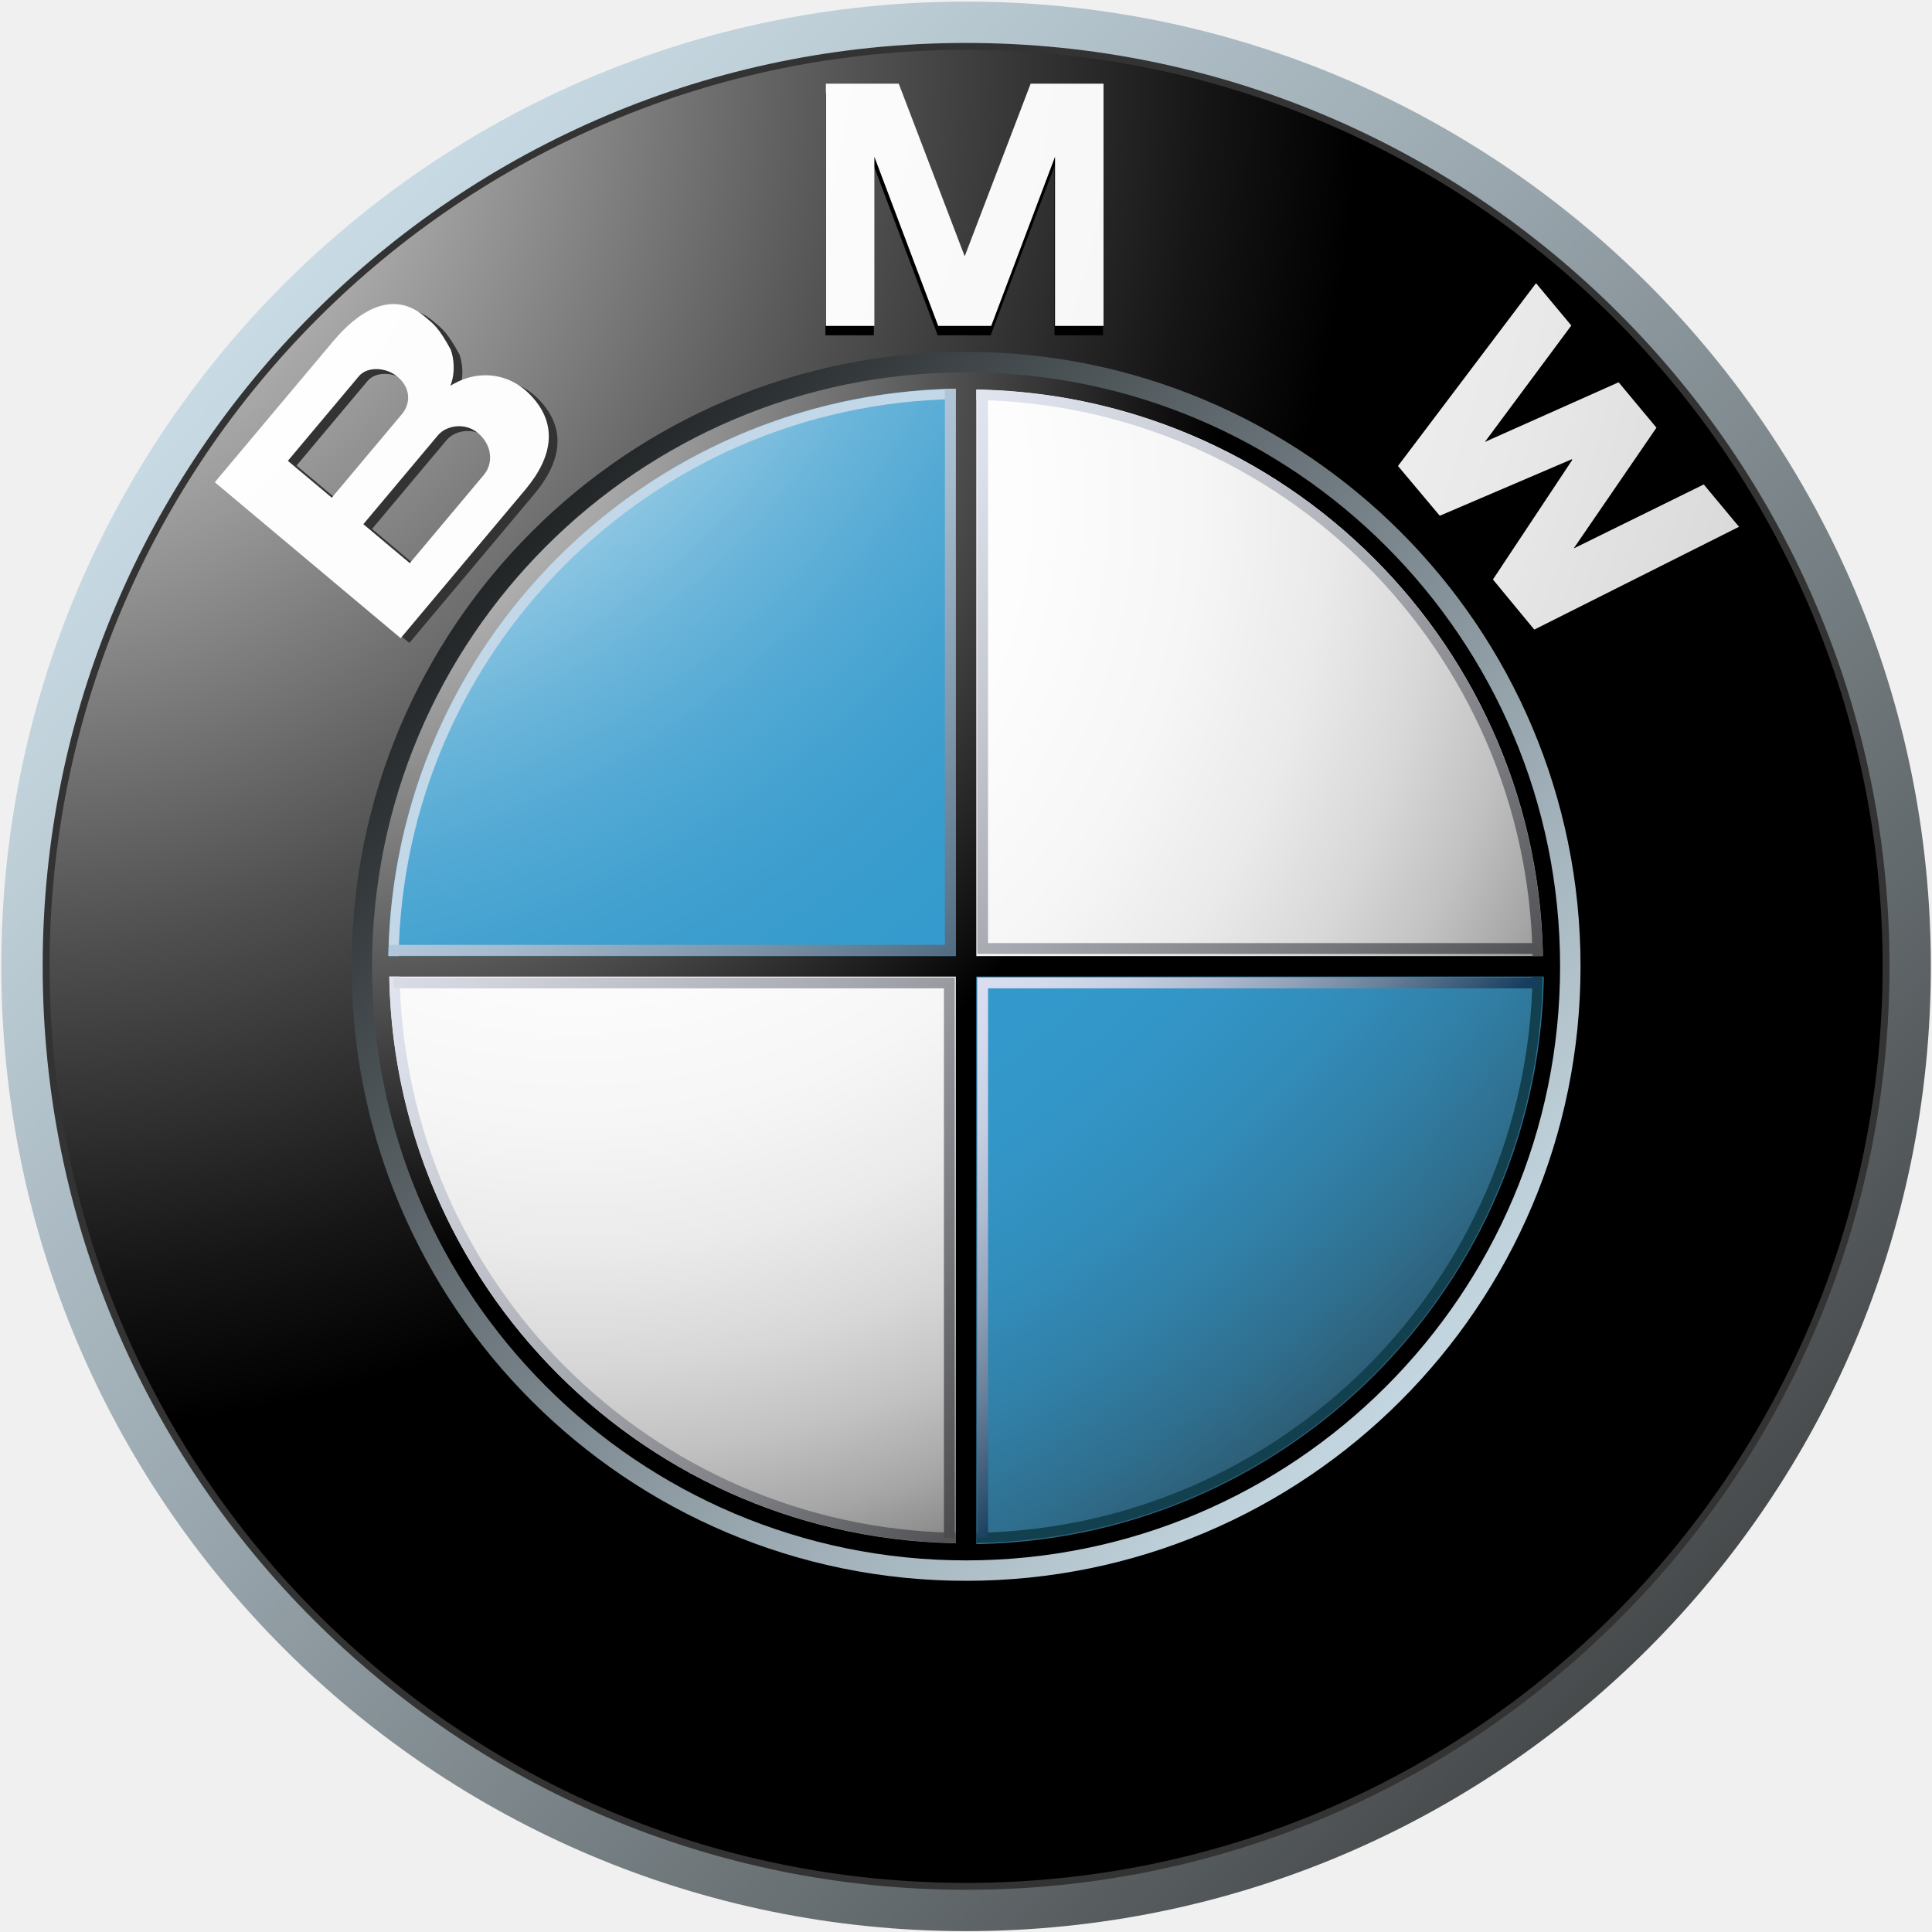
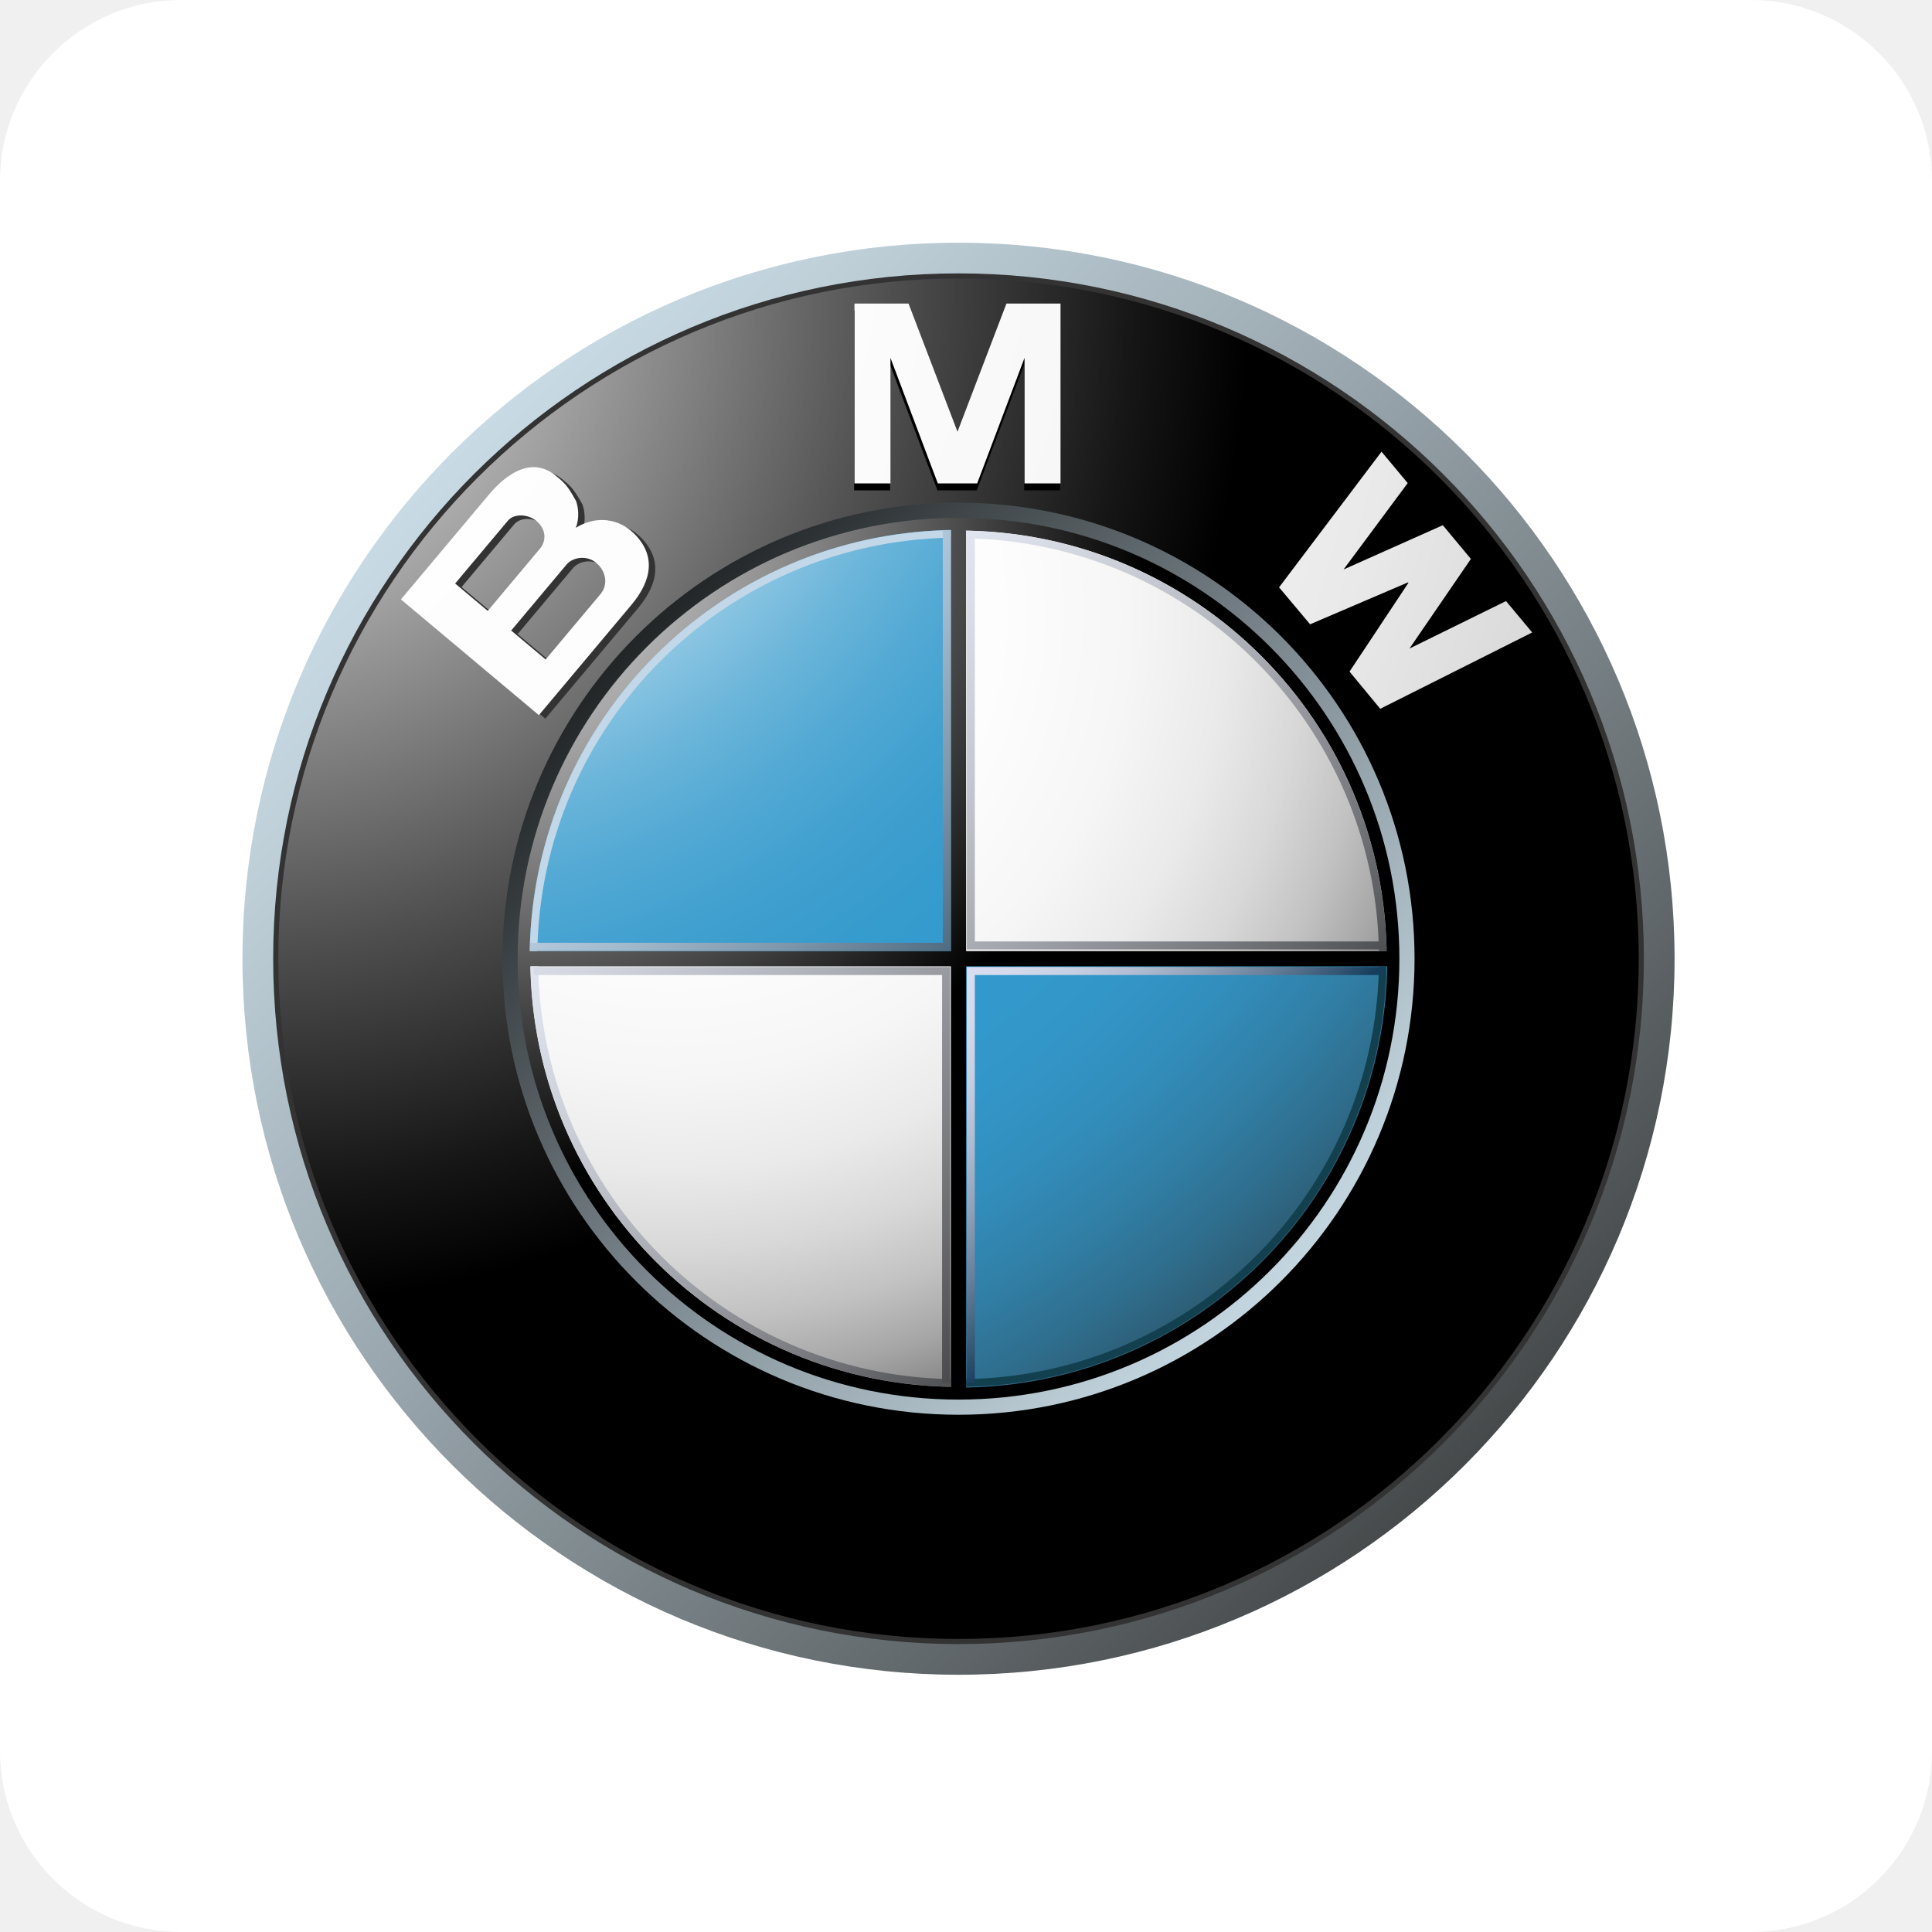
- <svg xmlns="http://www.w3.org/2000/svg" xmlns:xlink="http://www.w3.org/1999/xlink" height="1015" viewBox="-.68 -.847 1015 1015" width="1015">
-   <linearGradient id="a" gradientUnits="userSpaceOnUse" x1="-74.197" x2="1001.25" y1="-54.648" y2="984.588">
-     <stop offset="0" stop-color="#dff4ff" />
-     <stop offset=".098" stop-color="#d6eaf5" />
-     <stop offset=".268" stop-color="#bfd0d9" />
-     <stop offset=".488" stop-color="#98a5ac" />
-     <stop offset=".747" stop-color="#646b6e" />
-     <stop offset="1" stop-color="#2b2b2b" />
-   </linearGradient>
-   <radialGradient id="b" cx="-6.317" cy="33.522" gradientUnits="userSpaceOnUse" r="720.108">
-     <stop offset="0" stop-color="#fff" />
-     <stop offset=".306" stop-color="#a8a8a8" />
-     <stop offset=".646" stop-color="#4f4f4f" />
-     <stop offset=".885" stop-color="#161616" />
-     <stop offset="1" />
-   </radialGradient>
-   <linearGradient id="c" gradientTransform="matrix(-1 0 0 -1 930.9756 1169.306)" gradientUnits="userSpaceOnUse" x1="54.041" x2="738.989" y1="304.847" y2="966.733">
-     <stop offset="0" stop-color="#dff4ff" />
-     <stop offset=".086" stop-color="#d6eaf5" />
-     <stop offset=".233" stop-color="#bed0d9" />
-     <stop offset=".424" stop-color="#96a4ac" />
-     <stop offset=".652" stop-color="#5f686d" />
-     <stop offset=".907" stop-color="#1a1d1e" />
-     <stop offset="1" />
-   </linearGradient>
-   <linearGradient id="d">
-     <stop offset="0" stop-color="#fff" />
-     <stop offset=".31" stop-color="#fdfdfd" />
-     <stop offset=".451" stop-color="#f6f6f6" />
-     <stop offset=".557" stop-color="#e9e9e9" />
-     <stop offset=".646" stop-color="#d7d7d7" />
-     <stop offset=".724" stop-color="#bfbfbf" />
-     <stop offset=".794" stop-color="#a2a2a2" />
-     <stop offset=".859" stop-color="#808080" />
-     <stop offset=".92" stop-color="#575757" />
-     <stop offset=".975" stop-color="#2b2b2b" />
-     <stop offset="1" stop-color="#141414" />
-   </linearGradient>
-   <radialGradient id="e" cx="-135.647" cy="-39.812" gradientUnits="userSpaceOnUse" r="1730.313" xlink:href="#d" />
-   <radialGradient id="f" cx="-135.723" cy="-39.812" gradientUnits="userSpaceOnUse" r="1730.461" xlink:href="#d" />
-   <radialGradient id="g" cx="-135.817" cy="-40.32" gradientUnits="userSpaceOnUse" r="1731.787" xlink:href="#d" />
-   <linearGradient id="h">
-     <stop offset="0" stop-color="#e6e6e6" />
-     <stop offset=".104" stop-color="#d6d6d6" />
-     <stop offset=".307" stop-color="#adadad" />
-     <stop offset=".588" stop-color="#6c6c6c" />
-     <stop offset=".933" stop-color="#121212" />
-     <stop offset="1" />
-   </linearGradient>
-   <radialGradient id="i" cx="174.253" cy="200.075" gradientUnits="userSpaceOnUse" r="466.718" xlink:href="#h" />
-   <radialGradient id="j" cx="301.906" cy="262.848" gradientUnits="userSpaceOnUse" r="678.742">
-     <stop offset="0" stop-color="#fff" />
-     <stop offset=".344" stop-color="#fdfdfd" />
-     <stop offset=".481" stop-color="#f6f6f6" />
-     <stop offset=".582" stop-color="#eaeaea" />
-     <stop offset=".665" stop-color="#d8d8d8" />
-     <stop offset=".737" stop-color="#c2c2c2" />
-     <stop offset=".802" stop-color="#a6a6a6" />
-     <stop offset=".86" stop-color="#848484" />
-     <stop offset=".913" stop-color="#5f5f5f" />
-     <stop offset=".949" stop-color="#404040" />
-     <stop offset=".957" stop-color="#404040" />
-     <stop offset="1" stop-color="#404040" />
-     <stop offset="1" />
-   </radialGradient>
-   <linearGradient id="k">
-     <stop offset=".169" stop-color="#fff" />
-     <stop offset=".196" stop-color="#e0eff7" />
-     <stop offset=".241" stop-color="#b2d9ec" />
-     <stop offset=".287" stop-color="#8bc5e2" />
-     <stop offset=".335" stop-color="#6bb5da" />
-     <stop offset=".384" stop-color="#52a9d4" />
-     <stop offset=".436" stop-color="#41a0cf" />
-     <stop offset=".491" stop-color="#369bcd" />
-     <stop offset=".556" stop-color="#39c" />
-     <stop offset=".606" stop-color="#3396c8" />
-     <stop offset=".655" stop-color="#328ebc" />
-     <stop offset=".705" stop-color="#3180a8" />
-     <stop offset=".754" stop-color="#2f6d8c" />
-     <stop offset=".803" stop-color="#2d5468" />
-     <stop offset=".851" stop-color="#2a373d" />
-     <stop offset=".871" stop-color="#292929" />
-   </linearGradient>
-   <radialGradient id="l" cx="102.618" cy="5.56" gradientUnits="userSpaceOnUse" r="1202.06" xlink:href="#k" />
-   <radialGradient id="m" cx="102.618" cy="5.551" gradientUnits="userSpaceOnUse" r="1202.037" xlink:href="#k" />
-   <radialGradient id="n" cx="180.627" cy="205.954" gradientUnits="userSpaceOnUse" r="457.773" xlink:href="#h" />
-   <linearGradient id="o">
-     <stop offset="0" stop-color="#f0f4ff" />
-     <stop offset=".109" stop-color="#ebeff9" />
-     <stop offset=".247" stop-color="#dce0ea" />
-     <stop offset=".403" stop-color="#c4c7cf" />
-     <stop offset=".57" stop-color="#a2a4ab" />
-     <stop offset=".747" stop-color="#76777c" />
-     <stop offset=".929" stop-color="#414243" />
-     <stop offset="1" stop-color="#2b2b2b" />
-   </linearGradient>
-   <linearGradient id="p" gradientUnits="userSpaceOnUse" x1="446.835" x2="893.254" xlink:href="#o" y1="91.655" y2="523.042" />
-   <linearGradient id="q" gradientUnits="userSpaceOnUse" x1="84.488" x2="530.914" xlink:href="#o" y1="455.87" y2="887.265" />
-   <linearGradient id="r" gradientUnits="userSpaceOnUse" x1="300.459" x2="531.948" y1="302.041" y2="525.736">
-     <stop offset="0" stop-color="#c2d7e8" />
-     <stop offset=".134" stop-color="#bacfe1" />
-     <stop offset=".343" stop-color="#a4bacd" />
-     <stop offset=".6" stop-color="#8098ac" />
-     <stop offset=".894" stop-color="#4e697f" />
-     <stop offset="1" stop-color="#3a566d" />
-   </linearGradient>
-   <linearGradient id="s" gradientUnits="userSpaceOnUse" x1="184.524" x2="626.457" y1="356.854" y2="783.908">
-     <stop offset="0" stop-color="#f0f4ff" />
-     <stop offset=".097" stop-color="#e8ebf6" />
-     <stop offset=".257" stop-color="#d1d4dd" />
-     <stop offset=".459" stop-color="#abaeb5" />
-     <stop offset=".695" stop-color="#78797d" />
-     <stop offset=".958" stop-color="#363637" />
-     <stop offset="1" stop-color="#2b2b2b" />
-   </linearGradient>
-   <linearGradient id="t" gradientUnits="userSpaceOnUse" x1="510.257" x2="665.275" y1="515.267" y2="665.066">
-     <stop offset="0" stop-color="#d9def0" />
-     <stop offset=".123" stop-color="#d4daec" />
-     <stop offset=".263" stop-color="#c7cfe2" />
-     <stop offset=".411" stop-color="#b0bcd1" />
-     <stop offset=".566" stop-color="#90a1b8" />
-     <stop offset=".725" stop-color="#677f99" />
-     <stop offset=".885" stop-color="#355674" />
-     <stop offset=".972" stop-color="#173d5d" />
-   </linearGradient>
-   <linearGradient id="u" gradientUnits="userSpaceOnUse" x1="351.678" x2="793.132" xlink:href="#o" y1="194.776" y2="621.366" />
-   <path d="m506.86 0c-279.92 0-506.86 226.918-506.86 506.848 0 279.926 226.94 506.848 506.86 506.848 279.94 0 506.857-226.922 506.857-506.848.001-279.93-226.916-506.848-506.857-506.848zm0 988.352c-265.939 0-481.495-215.574-481.495-481.504 0-265.927 215.556-481.512 481.495-481.512 265.937 0 481.511 215.584 481.511 481.512 0 265.93-215.574 481.504-481.511 481.504z" fill="url(#a)" />
-   <path d="m992.003 506.848c0 267.914-217.227 485.133-485.143 485.133-267.919 0-485.123-217.219-485.123-485.133 0-267.929 217.204-485.133 485.123-485.133 267.916 0 485.143 217.204 485.143 485.133z" fill="#333" />
-   <path d="m988.371 506.848c0 265.93-215.574 481.504-481.511 481.504-265.939 0-481.495-215.574-481.495-481.504 0-265.927 215.556-481.512 481.495-481.512 265.937 0 481.511 215.585 481.511 481.512z" fill="url(#b)" />
-   <path d="m829.676 506.848c0 178.28-144.53 322.803-322.815 322.803-178.289 0-322.819-144.522-322.819-322.803 0-178.289 144.53-322.816 322.819-322.816 178.285 0 322.815 144.528 322.815 322.816z" fill="url(#c)" />
-   <polygon points="519.79 175.308 553.324 86.431 553.324 175.308 578.792 175.308 578.792 48.021 540.518 48.021 505.704 139.157 506.035 139.157 471.223 48.021 432.947 48.021 432.947 175.308 458.416 175.308 458.416 86.431 491.949 175.308" />
-   <polygon points="869.313 232.384 825.798 295.831 894.146 262.216 912.684 284.447 805.115 338.459 783.379 312.144 825.077 249.275 824.83 248.965 755.473 278.651 733.489 252.513 806.021 156.469 824.563 178.712 779.146 239.871 849.433 208.522" />
-   <path d="m281.427 208.068c-10.251-9.951-26.069-12.951-40.939-3.733 2.847-7.363 1.691-14.858.186-19.015-6.414-11.662-8.662-13.137-13.899-17.561-17.097-14.324-35.082-2.093-47.93 13.219l-62.116 74.028 97.651 81.925 65.5-78.047c14.971-17.838 17.282-35.523 1.547-50.816zm-126.321 35.7l37.311-44.464c4.33-5.146 14.106-4.94 20.375.341 6.908 5.795 6.928 14.002 2.289 19.54l-36.896 43.95zm102.934 7.393l-38.896 46.353-24.355-20.47 39.185-46.711c4.434-5.281 14.313-6.817 20.974-1.229 7.505 6.312 8.247 15.912 3.092 22.057z" fill="#333" />
-   <polygon fill="url(#e)" points="520.06 170.39 553.592 81.515 553.592 170.39 579.063 170.39 579.063 43.103 540.784 43.103 505.973 134.236 506.303 134.236 471.491 43.103 433.212 43.103 433.212 170.39 458.683 170.39 458.683 81.515 492.218 170.39" />
-   <polygon fill="url(#f)" points="869.563 223.844 826.067 287.293 894.413 253.667 912.934 275.909 805.38 329.921 783.645 303.596 825.345 240.735 825.1 240.416 755.72 270.114 733.759 243.963 806.291 147.93 824.83 170.164 779.419 231.322 849.68 199.985" />
-   <path d="m276.868 205.563c-10.23-9.951-26.069-12.953-40.916-3.743 2.824-7.364 1.67-14.86.166-18.996-6.415-11.682-8.642-13.137-13.923-17.57-17.096-14.333-35.059-2.095-47.887 13.231l-62.139 74.016 97.653 81.926 65.499-78.059c14.953-17.839 17.282-35.512 1.547-50.805zm-126.317 35.698l37.307-44.453c4.312-5.155 14.086-4.949 20.376.319 6.909 5.806 6.93 14.023 2.268 19.54l-36.873 43.959zm102.952 7.393l-38.896 46.352-24.398-20.47 39.207-46.721c4.433-5.269 14.291-6.806 20.953-1.216 7.547 6.32 8.29 15.9 3.134 22.055z" fill="url(#g)" />
-   <path d="m194.788 506.852c0-172.358 139.724-312.082 312.073-312.082 172.367 0 312.072 139.724 312.072 312.082 0 172.351-139.705 312.071-312.072 312.071-172.35 0-312.073-139.72-312.073-312.071z" fill="url(#i)" />
-   <path d="m203.759 506.852c0-167.399 135.702-303.112 303.102-303.112s303.12 135.712 303.12 303.112c0 167.401-135.721 303.113-303.12 303.113s-303.102-135.712-303.102-303.113z" fill="url(#j)" />
-   <path d="m203.284 506.852h303.576v-303.575c-167.669 0-303.576 135.908-303.576 303.575z" fill="url(#l)" />
-   <path d="m506.86 506.852v303.579c167.667 0 303.576-135.933 303.576-303.579z" fill="url(#m)" />
-   <polygon fill="url(#n)" points="812.95 501.458 512.242 501.458 512.242 200.75 501.476 200.75 501.476 501.458 200.768 501.458 200.768 512.225 501.476 512.225 501.476 812.942 512.242 812.942 512.242 512.225 812.95 512.225" />
-   <path d="m512.242 209.267c160.141 2.848 289.366 132.062 292.232 292.191h5.36c-2.863-163.099-134.482-294.736-297.593-297.583v5.392z" fill="url(#p)" />
-   <path d="m208.729 501.418c2.845-160.347 132.256-289.747 292.604-292.604v-5.383c-163.336 2.856-295.12 134.669-297.987 297.986h5.383z" fill="#c2d7e8" />
-   <path d="m501.476 804.433c-160.139-2.844-289.364-132.069-292.211-292.208h-5.381c2.866 163.108 134.484 294.75 297.593 297.594v-5.386z" fill="url(#q)" />
-   <path d="m804.475 512.225c-2.866 160.139-132.092 289.364-292.232 292.208v5.386c163.11-2.844 294.747-134.485 297.593-297.594z" fill="#12404f" />
-   <polygon fill="url(#r)" points="495.724 203.432 495.724 495.551 203.614 495.551 203.614 501.315 495.724 501.315 501.476 501.315 501.476 495.551 501.476 203.432" />
-   <polygon fill="url(#s)" points="495.229 806.995 495.229 518.391 206.029 518.391 206.029 512.7 495.229 512.7 500.92 512.7 500.92 518.391 500.92 806.995" />
-   <polygon fill="url(#t)" points="518.409 806.995 518.409 518.391 807.011 518.391 807.011 512.7 518.409 512.7 512.737 512.7 512.737 518.391 512.737 806.995" />
-   <polygon fill="url(#u)" points="518.409 206.011 518.409 494.613 807.011 494.613 807.011 500.295 518.409 500.295 512.737 500.295 512.737 494.613 512.737 206.011" />
+ <svg xmlns="http://www.w3.org/2000/svg" width="128" height="128" viewBox="0 0 128 128" fill="none">
+   <rect width="128" height="128" rx="12" fill="white" />
+   <g clip-path="url(#clip0_83_2224)">
+     <path d="M63.504 16.079C37.304 16.079 16.064 37.318 16.064 63.518C16.064 89.718 37.304 110.957 63.504 110.957C89.705 110.957 110.944 89.718 110.944 63.518C110.944 37.318 89.705 16.079 63.504 16.079ZM63.504 108.585C38.613 108.585 18.438 88.408 18.438 63.518C18.438 38.629 38.613 18.451 63.504 18.451C88.394 18.451 108.571 38.628 108.571 63.518C108.571 88.408 88.394 108.585 63.504 108.585Z" fill="url(#paint0_linear_83_2224)" />
+     <path d="M108.911 63.518C108.911 88.594 88.58 108.925 63.504 108.925C38.428 108.925 18.098 88.594 18.098 63.518C18.098 38.441 38.428 18.112 63.504 18.112C88.58 18.112 108.911 38.441 108.911 63.518Z" fill="#333333" />
+     <path d="M108.571 63.518C108.571 88.408 88.394 108.585 63.504 108.585C38.613 108.585 18.438 88.408 18.438 63.518C18.438 38.629 38.613 18.451 63.504 18.451C88.394 18.451 108.571 38.629 108.571 63.518Z" fill="url(#paint1_radial_83_2224)" />
+     <path d="M93.718 63.518C93.718 80.205 80.191 93.731 63.504 93.731C46.817 93.731 33.289 80.205 33.289 63.518C33.289 46.831 46.817 33.304 63.504 33.304C80.191 33.304 93.718 46.831 93.718 63.518Z" fill="url(#paint2_linear_83_2224)" />
+     <path d="M64.714 32.487L67.853 24.169V32.487H70.236V20.574H66.654L63.395 29.104H63.426L60.168 20.574H56.586V32.487H58.97V24.169L62.108 32.487H64.714Z" fill="black" />
+     <path d="M97.428 37.83L93.355 43.768L99.752 40.622L101.487 42.702L91.419 47.758L89.385 45.295L93.288 39.41L93.264 39.381L86.773 42.16L84.715 39.714L91.504 30.724L93.24 32.806L88.989 38.53L95.567 35.596L97.428 37.83Z" fill="black" />
+     <path d="M42.404 35.554C41.445 34.622 39.964 34.341 38.572 35.204C38.839 34.515 38.731 33.813 38.59 33.425C37.989 32.333 37.779 32.195 37.289 31.781C35.689 30.44 34.005 31.585 32.803 33.018L26.989 39.947L36.129 47.615L42.259 40.31C43.66 38.64 43.877 36.985 42.404 35.554ZM30.581 38.895L34.073 34.733C34.478 34.252 35.393 34.271 35.98 34.765C36.627 35.308 36.629 36.076 36.194 36.594L32.741 40.708L30.581 38.895ZM40.215 39.587L36.575 43.925L34.295 42.01L37.963 37.638C38.378 37.143 39.302 36.999 39.926 37.523C40.628 38.113 40.698 39.012 40.215 39.587Z" fill="#333333" />
+     <path d="M64.739 32.027L67.878 23.709V32.027H70.262V20.113H66.679L63.421 28.643H63.452L60.193 20.113H56.611V32.027H58.995V23.709L62.133 32.027H64.739Z" fill="url(#paint3_radial_83_2224)" />
+     <path d="M97.451 37.03L93.38 42.969L99.777 39.822L101.511 41.903L91.444 46.959L89.41 44.495L93.313 38.611L93.29 38.581L86.796 41.361L84.741 38.913L91.529 29.925L93.264 32.006L89.014 37.73L95.59 34.797L97.451 37.03Z" fill="url(#paint4_radial_83_2224)" />
+     <path d="M41.977 35.319C41.02 34.388 39.537 34.107 38.148 34.969C38.412 34.279 38.304 33.578 38.163 33.191C37.563 32.097 37.355 31.961 36.86 31.546C35.26 30.205 33.579 31.35 32.378 32.785L26.562 39.712L35.702 47.38L41.833 40.074C43.232 38.405 43.45 36.751 41.977 35.319ZM30.155 38.66L33.646 34.5C34.05 34.017 34.965 34.036 35.553 34.529C36.2 35.073 36.202 35.842 35.766 36.358L32.315 40.473L30.155 38.66ZM39.791 39.352L36.15 43.691L33.867 41.775L37.536 37.402C37.951 36.909 38.874 36.765 39.497 37.288C40.204 37.88 40.273 38.776 39.791 39.352Z" fill="url(#paint5_radial_83_2224)" />
+     <path d="M34.295 63.519C34.295 47.387 47.373 34.309 63.504 34.309C79.637 34.309 92.713 47.387 92.713 63.519C92.713 79.65 79.637 92.727 63.504 92.727C47.373 92.727 34.295 79.65 34.295 63.519Z" fill="url(#paint6_radial_83_2224)" />
+     <path d="M35.135 63.519C35.135 47.851 47.836 35.149 63.504 35.149C79.172 35.149 91.875 47.851 91.875 63.519C91.875 79.187 79.172 91.889 63.504 91.889C47.836 91.889 35.135 79.187 35.135 63.519Z" fill="url(#paint7_radial_83_2224)" />
+     <path d="M35.09 63.519H63.504V35.105C47.811 35.105 35.09 47.826 35.09 63.519Z" fill="url(#paint8_radial_83_2224)" />
+     <path d="M63.504 63.519V91.933C79.197 91.933 91.917 79.21 91.917 63.519H63.504Z" fill="url(#paint9_radial_83_2224)" />
+     <path d="M92.153 63.014H64.007V34.869H63V63.014H34.855V64.022H63V92.167H64.007V64.022H92.153V63.014Z" fill="url(#paint10_radial_83_2224)" />
+     <path d="M64.007 35.666C78.996 35.932 91.091 48.026 91.359 63.014H91.861C91.593 47.748 79.274 35.428 64.007 35.161L64.007 35.666Z" fill="url(#paint11_linear_83_2224)" />
+     <path d="M35.6 63.01C35.866 48.002 47.978 35.891 62.986 35.623V35.12C47.699 35.387 35.364 47.724 35.096 63.01H35.6V63.01Z" fill="#C2D7E8" />
+     <path d="M63 91.371C48.011 91.105 35.916 79.01 35.65 64.022H35.146C35.415 79.288 47.734 91.609 63 91.875L63 91.371Z" fill="url(#paint12_linear_83_2224)" />
+     <path d="M91.359 64.022C91.091 79.01 78.996 91.105 64.008 91.371V91.875C79.274 91.609 91.595 79.288 91.861 64.022H91.359Z" fill="#12404F" />
+     <path d="M62.462 35.12V62.461H35.121V63H62.462H63V62.461V35.12H62.462Z" fill="url(#paint13_linear_83_2224)" />
+     <path d="M62.415 91.611V64.599H35.347V64.066H62.415H62.948V64.599V91.611H62.415Z" fill="url(#paint14_linear_83_2224)" />
+     <path d="M64.585 91.611V64.599H91.597V64.066H64.585H64.054V64.599V91.611H64.585Z" fill="url(#paint15_linear_83_2224)" />
+     <path d="M64.585 35.361V62.373H91.597V62.905H64.585H64.054V62.373V35.361H64.585Z" fill="url(#paint16_linear_83_2224)" />
+   </g>
+   <defs>
+     <linearGradient id="paint0_linear_83_2224" x1="9.119" y1="10.964" x2="109.777" y2="108.233" gradientUnits="userSpaceOnUse">
+       <stop stop-color="#DFF4FF" />
+       <stop offset="0.098" stop-color="#D6EAF5" />
+       <stop offset="0.268" stop-color="#BFD0D9" />
+       <stop offset="0.488" stop-color="#98A5AC" />
+       <stop offset="0.747" stop-color="#646B6E" />
+       <stop offset="1" stop-color="#2B2B2B" />
+     </linearGradient>
+     <radialGradient id="paint1_radial_83_2224" cx="0" cy="0" r="1" gradientUnits="userSpaceOnUse" gradientTransform="translate(15.4724 19.2169) scale(67.3992 67.3992)">
+       <stop stop-color="white" />
+       <stop offset="0.306" stop-color="#A8A8A8" />
+       <stop offset="0.646" stop-color="#4F4F4F" />
+       <stop offset="0.885" stop-color="#161616" />
+       <stop offset="1" />
+     </radialGradient>
+     <linearGradient id="paint2_linear_83_2224" x1="98.141" y1="96.989" x2="34.033" y2="35.039" gradientUnits="userSpaceOnUse">
+       <stop stop-color="#DFF4FF" />
+       <stop offset="0.086" stop-color="#D6EAF5" />
+       <stop offset="0.233" stop-color="#BED0D9" />
+       <stop offset="0.424" stop-color="#96A4AC" />
+       <stop offset="0.652" stop-color="#5F686D" />
+       <stop offset="0.907" stop-color="#1A1D1E" />
+       <stop offset="1" />
+     </linearGradient>
+     <radialGradient id="paint3_radial_83_2224" cx="0" cy="0" r="1" gradientUnits="userSpaceOnUse" gradientTransform="translate(3.36767 12.353) scale(161.95 161.951)">
+       <stop stop-color="white" />
+       <stop offset="0.31" stop-color="#FDFDFD" />
+       <stop offset="0.451" stop-color="#F6F6F6" />
+       <stop offset="0.557" stop-color="#E9E9E9" />
+       <stop offset="0.646" stop-color="#D7D7D7" />
+       <stop offset="0.724" stop-color="#BFBFBF" />
+       <stop offset="0.794" stop-color="#A2A2A2" />
+       <stop offset="0.859" stop-color="#808080" />
+       <stop offset="0.92" stop-color="#575757" />
+       <stop offset="0.975" stop-color="#2B2B2B" />
+       <stop offset="1" stop-color="#141414" />
+     </radialGradient>
+     <radialGradient id="paint4_radial_83_2224" cx="0" cy="0" r="1" gradientUnits="userSpaceOnUse" gradientTransform="translate(3.36048 12.3531) scale(161.964 161.964)">
+       <stop stop-color="white" />
+       <stop offset="0.31" stop-color="#FDFDFD" />
+       <stop offset="0.451" stop-color="#F6F6F6" />
+       <stop offset="0.557" stop-color="#E9E9E9" />
+       <stop offset="0.646" stop-color="#D7D7D7" />
+       <stop offset="0.724" stop-color="#BFBFBF" />
+       <stop offset="0.794" stop-color="#A2A2A2" />
+       <stop offset="0.859" stop-color="#808080" />
+       <stop offset="0.92" stop-color="#575757" />
+       <stop offset="0.975" stop-color="#2B2B2B" />
+       <stop offset="1" stop-color="#141414" />
+     </radialGradient>
+     <radialGradient id="paint5_radial_83_2224" cx="0" cy="0" r="1" gradientUnits="userSpaceOnUse" gradientTransform="translate(3.35168 12.3054) scale(162.088 162.088)">
+       <stop stop-color="white" />
+       <stop offset="0.31" stop-color="#FDFDFD" />
+       <stop offset="0.451" stop-color="#F6F6F6" />
+       <stop offset="0.557" stop-color="#E9E9E9" />
+       <stop offset="0.646" stop-color="#D7D7D7" />
+       <stop offset="0.724" stop-color="#BFBFBF" />
+       <stop offset="0.794" stop-color="#A2A2A2" />
+       <stop offset="0.859" stop-color="#808080" />
+       <stop offset="0.92" stop-color="#575757" />
+       <stop offset="0.975" stop-color="#2B2B2B" />
+       <stop offset="1" stop-color="#141414" />
+     </radialGradient>
+     <radialGradient id="paint6_radial_83_2224" cx="0" cy="0" r="1" gradientUnits="userSpaceOnUse" gradientTransform="translate(32.3731 34.8055) scale(43.683 43.683)">
+       <stop stop-color="#E6E6E6" />
+       <stop offset="0.104" stop-color="#D6D6D6" />
+       <stop offset="0.307" stop-color="#ADADAD" />
+       <stop offset="0.588" stop-color="#6C6C6C" />
+       <stop offset="0.933" stop-color="#121212" />
+       <stop offset="1" />
+     </radialGradient>
+     <radialGradient id="paint7_radial_83_2224" cx="0" cy="0" r="1" gradientUnits="userSpaceOnUse" gradientTransform="translate(44.3208 40.6808) scale(63.5276 63.5276)">
+       <stop stop-color="white" />
+       <stop offset="0.344" stop-color="#FDFDFD" />
+       <stop offset="0.481" stop-color="#F6F6F6" />
+       <stop offset="0.582" stop-color="#EAEAEA" />
+       <stop offset="0.665" stop-color="#D8D8D8" />
+       <stop offset="0.737" stop-color="#C2C2C2" />
+       <stop offset="0.802" stop-color="#A6A6A6" />
+       <stop offset="0.86" stop-color="#848484" />
+       <stop offset="0.913" stop-color="#5F5F5F" />
+       <stop offset="0.949" stop-color="#404040" />
+       <stop offset="0.957" stop-color="#404040" />
+       <stop offset="1" />
+     </radialGradient>
+     <radialGradient id="paint8_radial_83_2224" cx="0" cy="0" r="1" gradientUnits="userSpaceOnUse" gradientTransform="translate(25.6683 16.5997) scale(112.508 112.508)">
+       <stop offset="0.169" stop-color="white" />
+       <stop offset="0.196" stop-color="#E0EFF7" />
+       <stop offset="0.241" stop-color="#B2D9EC" />
+       <stop offset="0.287" stop-color="#8BC5E2" />
+       <stop offset="0.335" stop-color="#6BB5DA" />
+       <stop offset="0.384" stop-color="#52A9D4" />
+       <stop offset="0.436" stop-color="#41A0CF" />
+       <stop offset="0.491" stop-color="#369BCD" />
+       <stop offset="0.556" stop-color="#3399CC" />
+       <stop offset="0.606" stop-color="#3396C8" />
+       <stop offset="0.655" stop-color="#328EBC" />
+       <stop offset="0.705" stop-color="#3180A8" />
+       <stop offset="0.754" stop-color="#2F6D8C" />
+       <stop offset="0.803" stop-color="#2D5468" />
+       <stop offset="0.851" stop-color="#2A373D" />
+       <stop offset="0.871" stop-color="#292929" />
+     </radialGradient>
+     <radialGradient id="paint9_radial_83_2224" cx="0" cy="0" r="1" gradientUnits="userSpaceOnUse" gradientTransform="translate(25.6683 16.5989) scale(112.506 112.506)">
+       <stop offset="0.169" stop-color="white" />
+       <stop offset="0.196" stop-color="#E0EFF7" />
+       <stop offset="0.241" stop-color="#B2D9EC" />
+       <stop offset="0.287" stop-color="#8BC5E2" />
+       <stop offset="0.335" stop-color="#6BB5DA" />
+       <stop offset="0.384" stop-color="#52A9D4" />
+       <stop offset="0.436" stop-color="#41A0CF" />
+       <stop offset="0.491" stop-color="#369BCD" />
+       <stop offset="0.556" stop-color="#3399CC" />
+       <stop offset="0.606" stop-color="#3396C8" />
+       <stop offset="0.655" stop-color="#328EBC" />
+       <stop offset="0.705" stop-color="#3180A8" />
+       <stop offset="0.754" stop-color="#2F6D8C" />
+       <stop offset="0.803" stop-color="#2D5468" />
+       <stop offset="0.851" stop-color="#2A373D" />
+       <stop offset="0.871" stop-color="#292929" />
+     </radialGradient>
+     <radialGradient id="paint10_radial_83_2224" cx="0" cy="0" r="1" gradientUnits="userSpaceOnUse" gradientTransform="translate(32.9697 35.3557) scale(42.8457 42.8458)">
+       <stop stop-color="#E6E6E6" />
+       <stop offset="0.104" stop-color="#D6D6D6" />
+       <stop offset="0.307" stop-color="#ADADAD" />
+       <stop offset="0.588" stop-color="#6C6C6C" />
+       <stop offset="0.933" stop-color="#121212" />
+       <stop offset="1" />
+     </radialGradient>
+     <linearGradient id="paint11_linear_83_2224" x1="57.886" y1="24.658" x2="99.669" y2="65.034" gradientUnits="userSpaceOnUse">
+       <stop stop-color="#F0F4FF" />
+       <stop offset="0.109" stop-color="#EBEFF9" />
+       <stop offset="0.247" stop-color="#DCE0EA" />
+       <stop offset="0.403" stop-color="#C4C7CF" />
+       <stop offset="0.57" stop-color="#A2A4AB" />
+       <stop offset="0.747" stop-color="#76777C" />
+       <stop offset="0.929" stop-color="#414243" />
+       <stop offset="1" stop-color="#2B2B2B" />
+     </linearGradient>
+     <linearGradient id="paint12_linear_83_2224" x1="23.971" y1="58.747" x2="65.755" y2="99.124" gradientUnits="userSpaceOnUse">
+       <stop stop-color="#F0F4FF" />
+       <stop offset="0.109" stop-color="#EBEFF9" />
+       <stop offset="0.247" stop-color="#DCE0EA" />
+       <stop offset="0.403" stop-color="#C4C7CF" />
+       <stop offset="0.57" stop-color="#A2A4AB" />
+       <stop offset="0.747" stop-color="#76777C" />
+       <stop offset="0.929" stop-color="#414243" />
+       <stop offset="1" stop-color="#2B2B2B" />
+     </linearGradient>
+     <linearGradient id="paint13_linear_83_2224" x1="44.185" y1="44.349" x2="65.852" y2="65.286" gradientUnits="userSpaceOnUse">
+       <stop stop-color="#C2D7E8" />
+       <stop offset="0.134" stop-color="#BACFE1" />
+       <stop offset="0.343" stop-color="#A4BACD" />
+       <stop offset="0.6" stop-color="#8098AC" />
+       <stop offset="0.894" stop-color="#4E697F" />
+       <stop offset="1" stop-color="#3A566D" />
+     </linearGradient>
+     <linearGradient id="paint14_linear_83_2224" x1="33.334" y1="49.479" x2="74.698" y2="89.45" gradientUnits="userSpaceOnUse">
+       <stop stop-color="#F0F4FF" />
+       <stop offset="0.097" stop-color="#E8EBF6" />
+       <stop offset="0.257" stop-color="#D1D4DD" />
+       <stop offset="0.459" stop-color="#ABAEB5" />
+       <stop offset="0.695" stop-color="#78797D" />
+       <stop offset="0.958" stop-color="#363637" />
+       <stop offset="1" stop-color="#2B2B2B" />
+     </linearGradient>
+     <linearGradient id="paint15_linear_83_2224" x1="63.822" y1="64.306" x2="78.331" y2="78.327" gradientUnits="userSpaceOnUse">
+       <stop stop-color="#D9DEF0" />
+       <stop offset="0.123" stop-color="#D4DAEC" />
+       <stop offset="0.263" stop-color="#C7CFE2" />
+       <stop offset="0.411" stop-color="#B0BCD1" />
+       <stop offset="0.566" stop-color="#90A1B8" />
+       <stop offset="0.725" stop-color="#677F99" />
+       <stop offset="0.885" stop-color="#355674" />
+       <stop offset="0.972" stop-color="#173D5D" />
+     </linearGradient>
+     <linearGradient id="paint16_linear_83_2224" x1="48.979" y1="34.309" x2="90.298" y2="74.237" gradientUnits="userSpaceOnUse">
+       <stop stop-color="#F0F4FF" />
+       <stop offset="0.109" stop-color="#EBEFF9" />
+       <stop offset="0.247" stop-color="#DCE0EA" />
+       <stop offset="0.403" stop-color="#C4C7CF" />
+       <stop offset="0.57" stop-color="#A2A4AB" />
+       <stop offset="0.747" stop-color="#76777C" />
+       <stop offset="0.929" stop-color="#414243" />
+       <stop offset="1" stop-color="#2B2B2B" />
+     </linearGradient>
+     <clipPath id="clip0_83_2224">
+       <rect width="95" height="95" fill="white" transform="translate(16 16)" />
+     </clipPath>
+   </defs>
</svg>
